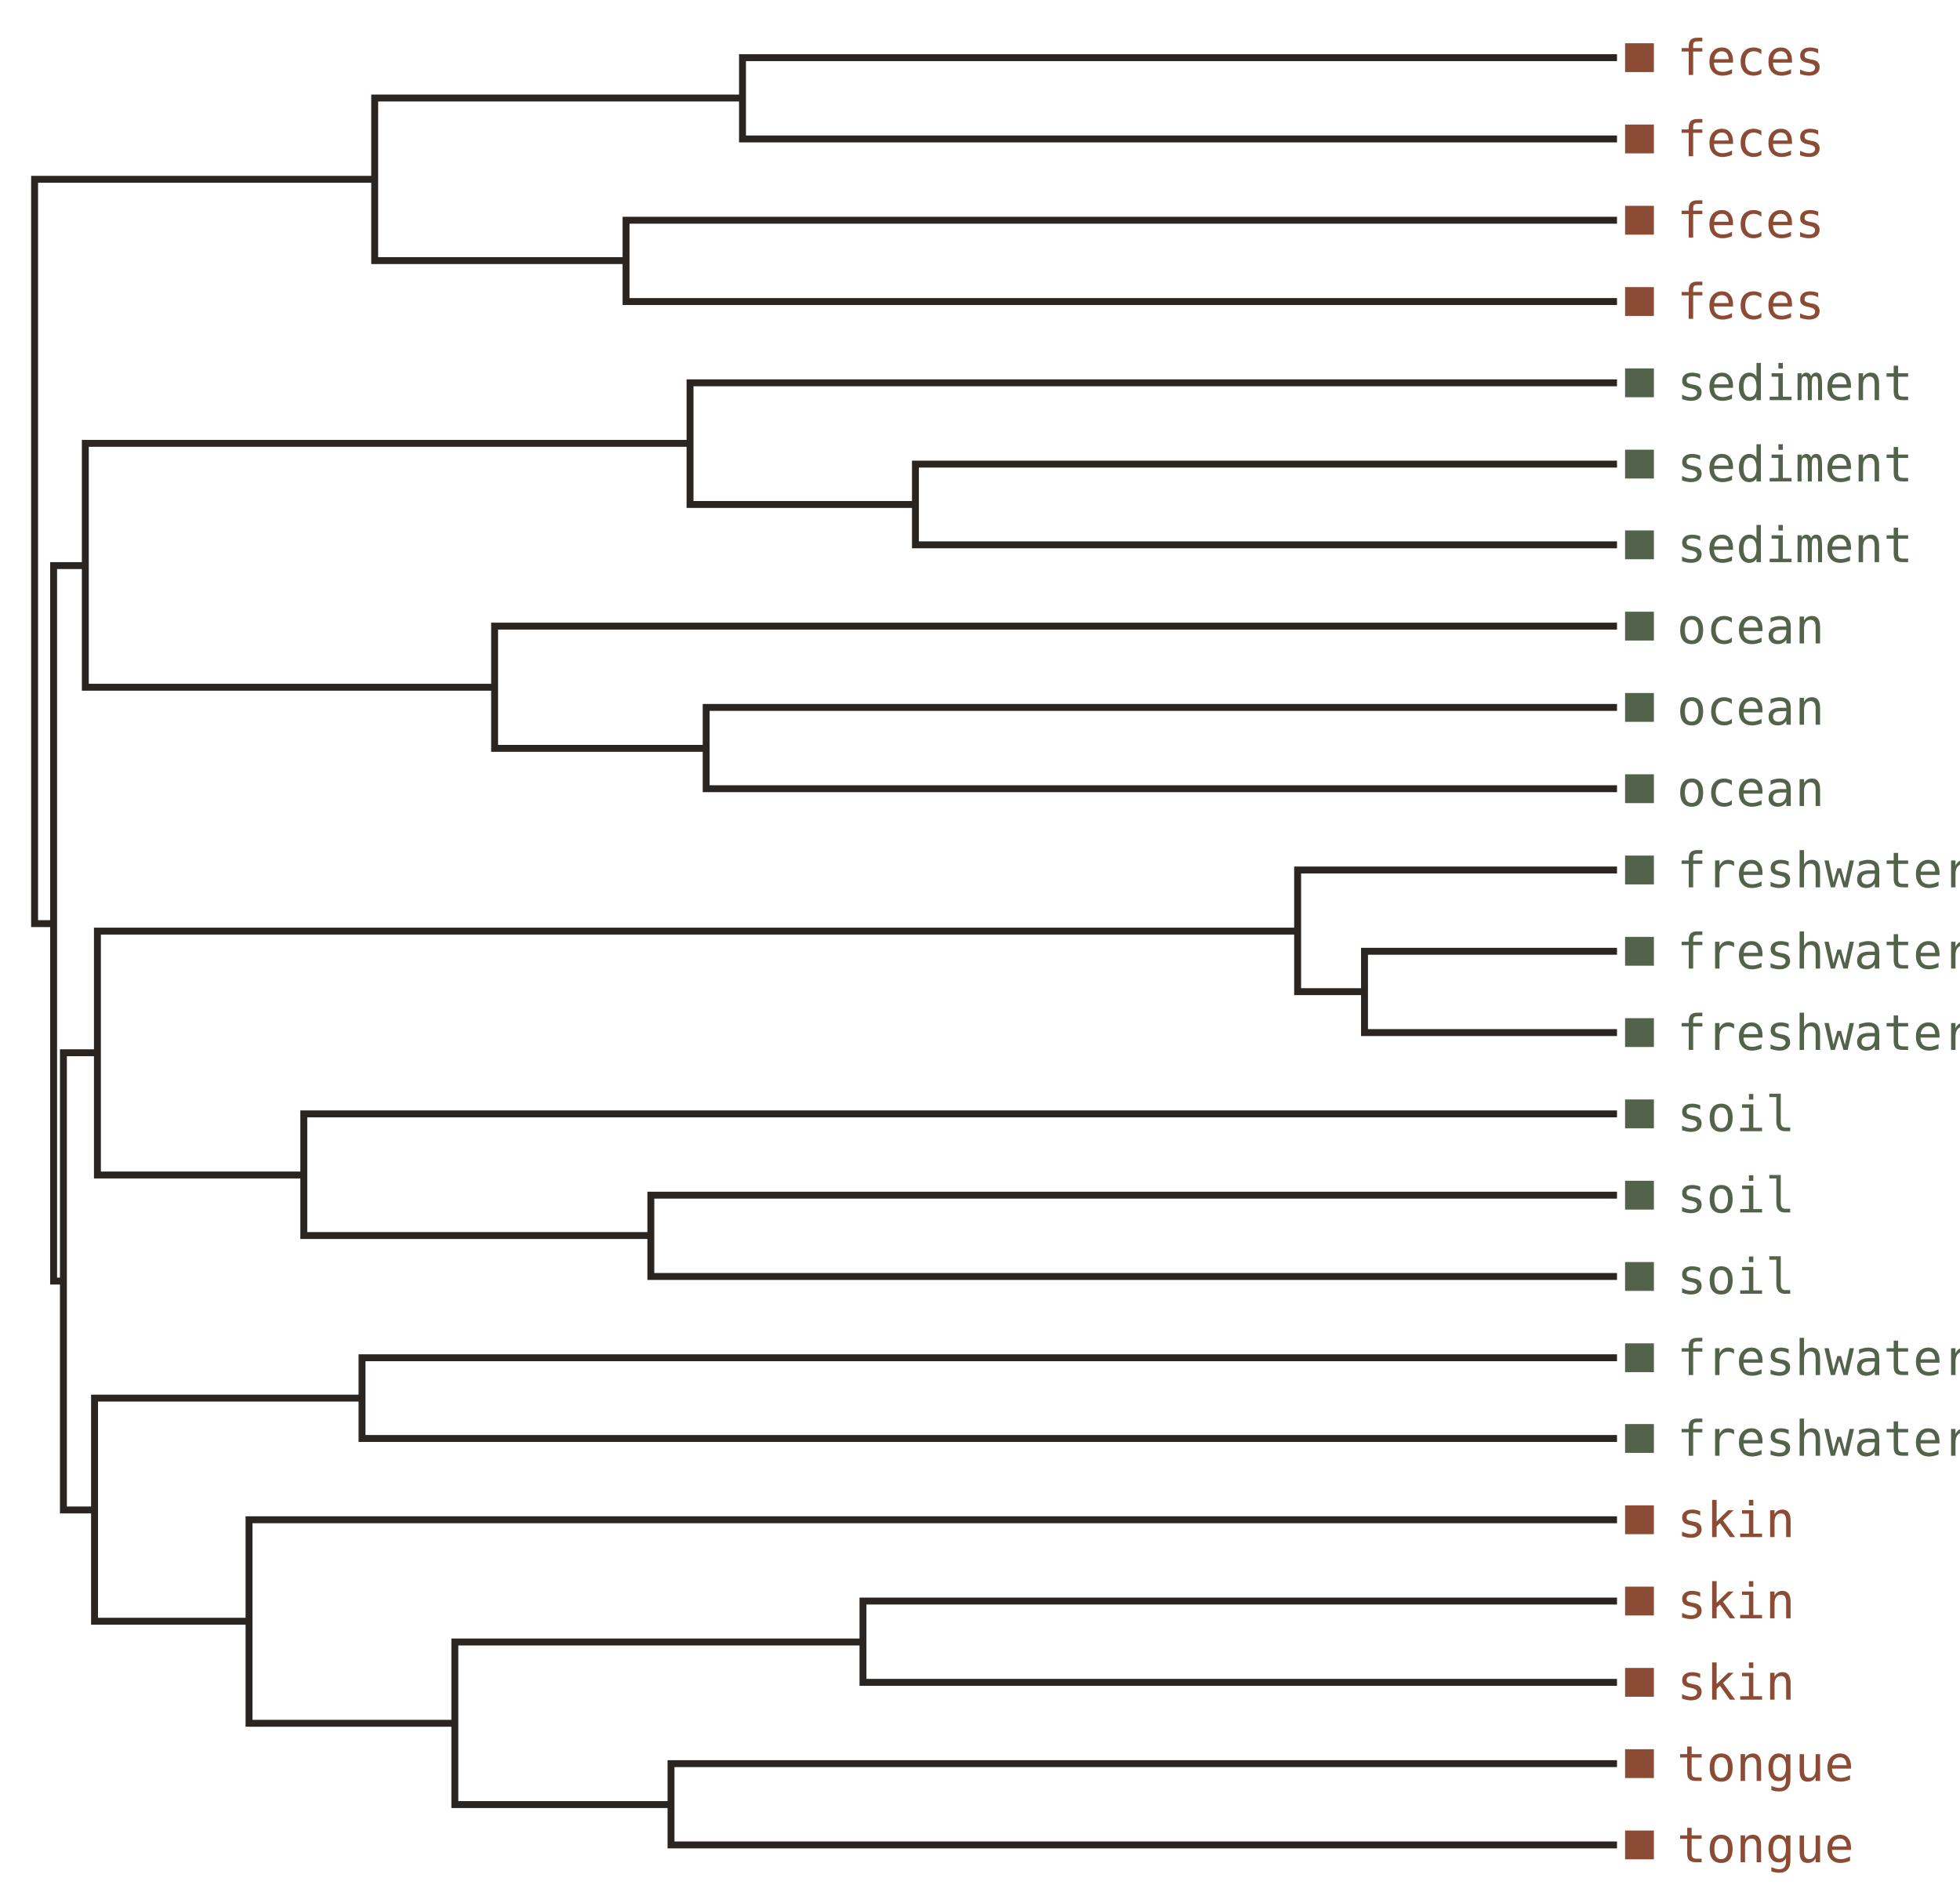
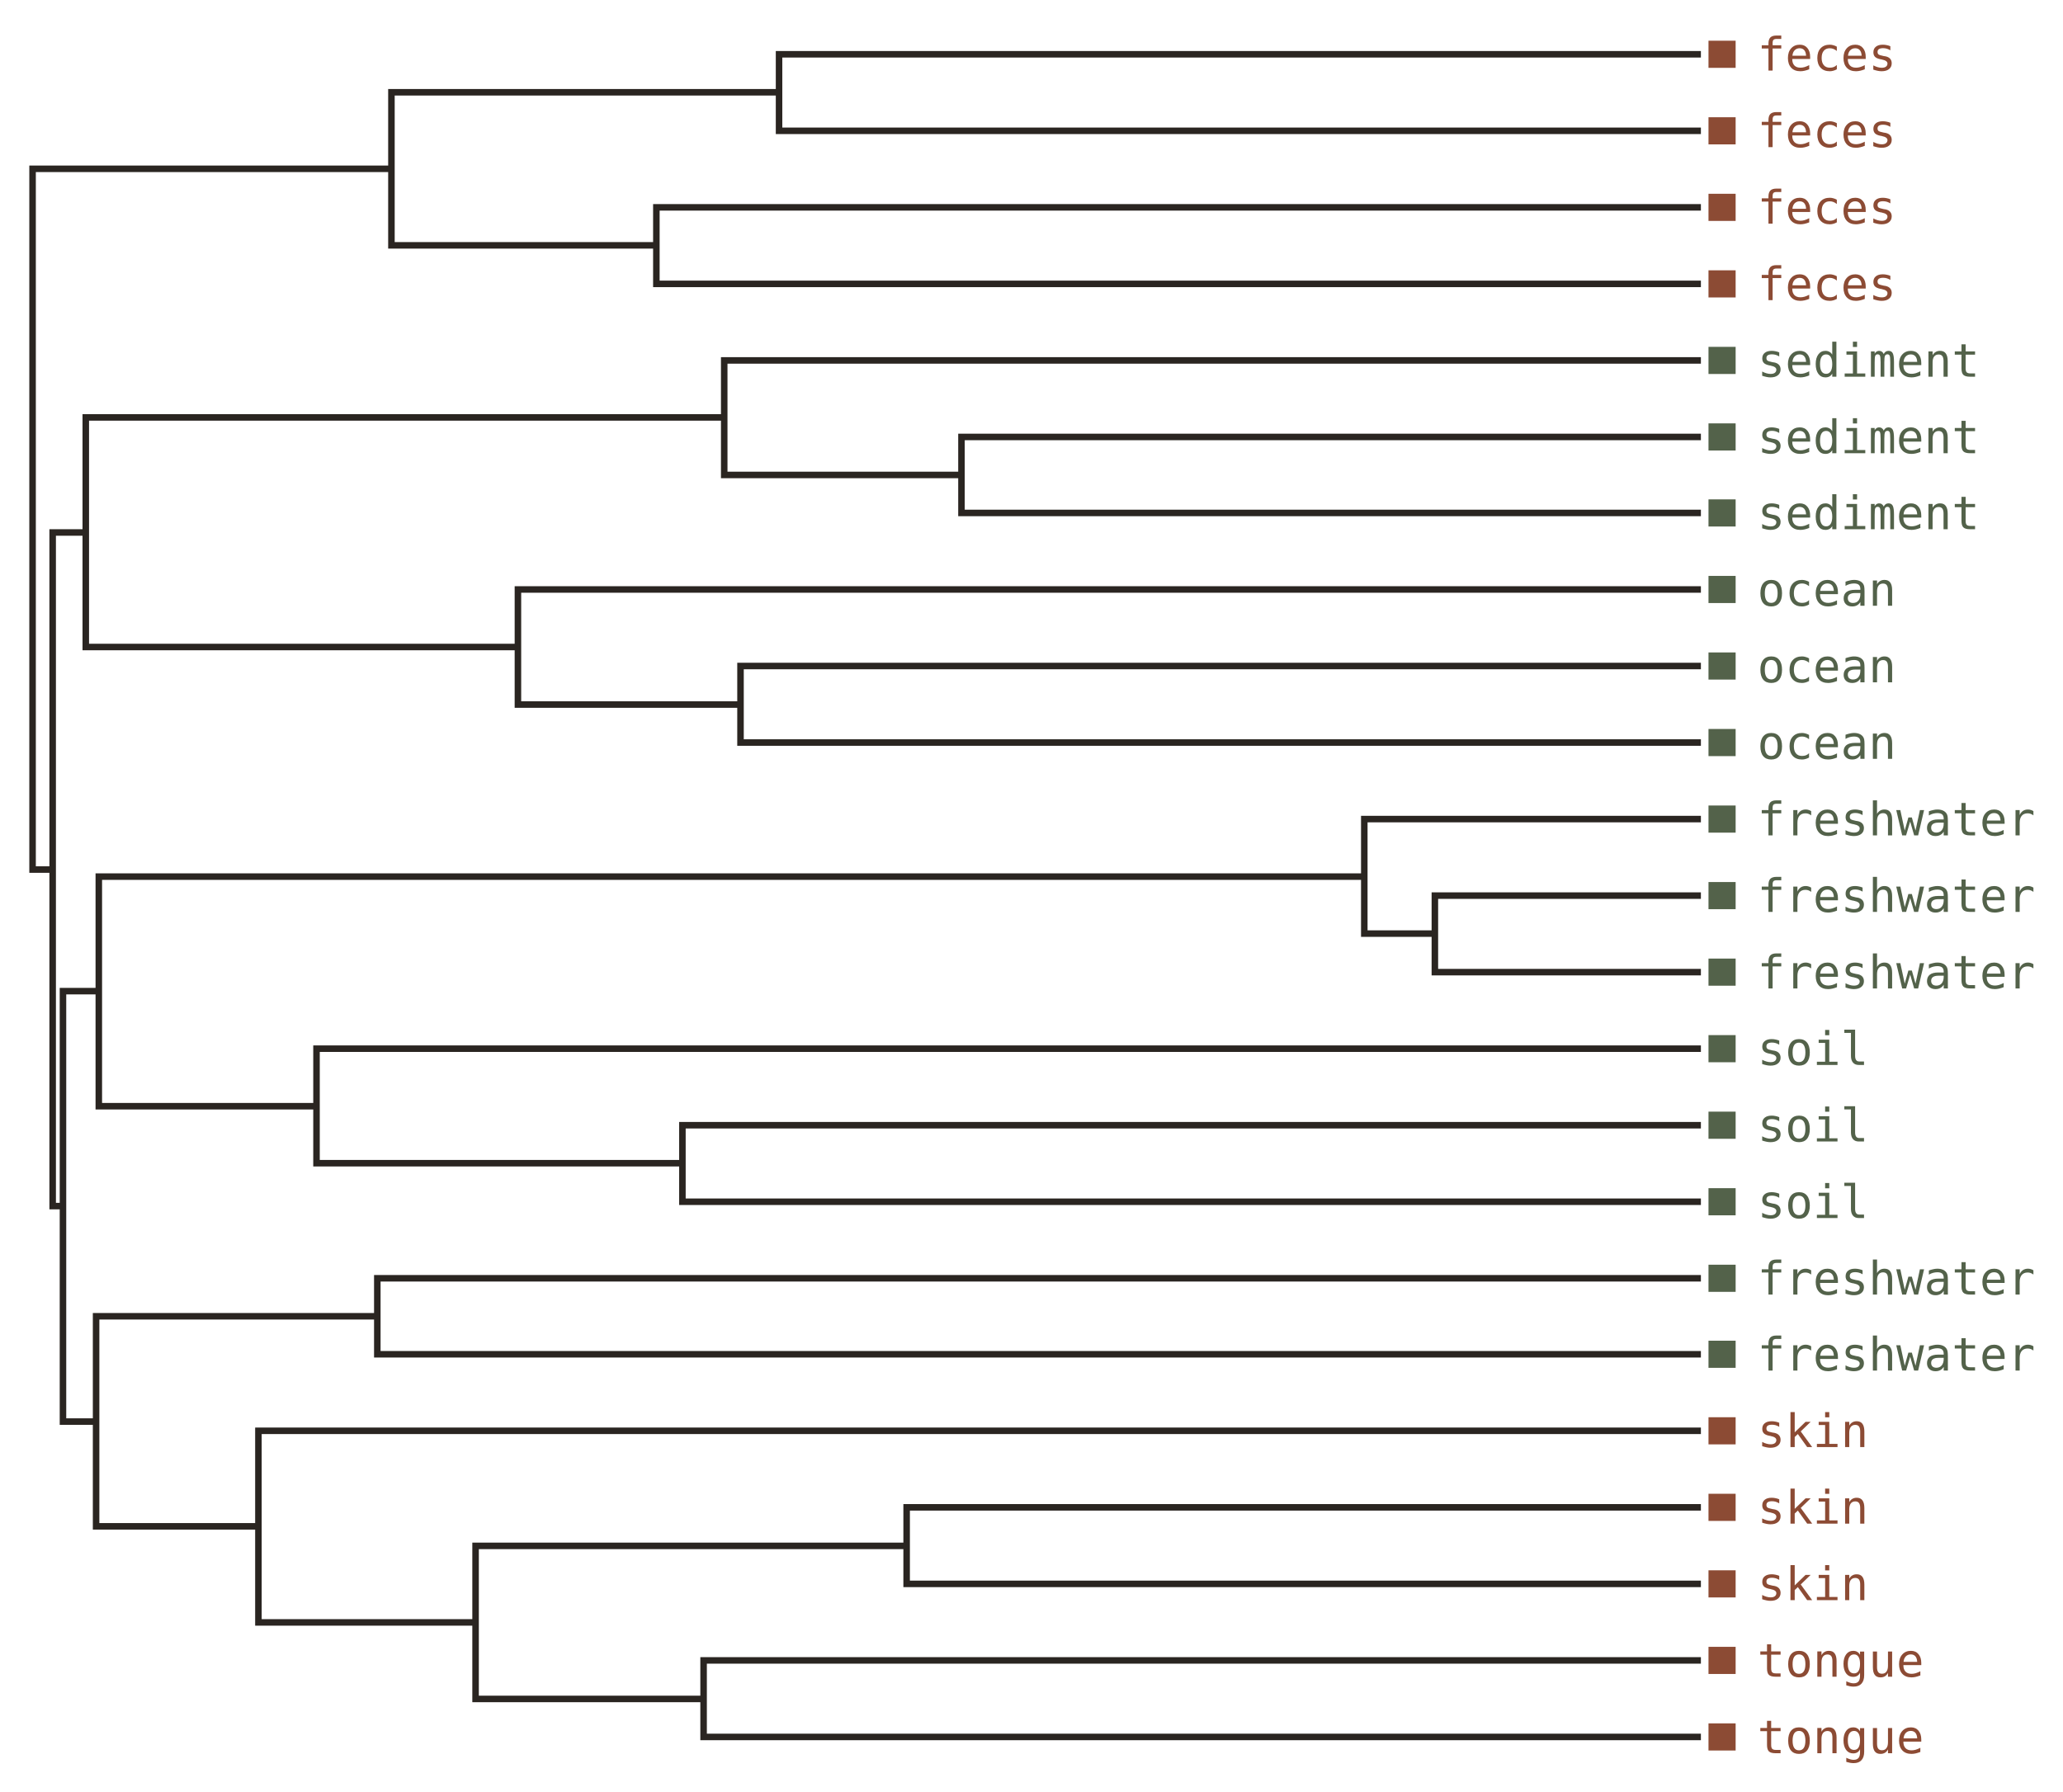
- <svg xmlns="http://www.w3.org/2000/svg" viewBox="0 0 340 330" role="img" aria-label="Dendrogram of 23 microbial communities from the Global Patterns dataset: host-associated samples (rust) cluster apart from free-living samples (green)">
-   <path d="M279.9 165.0H236.7M279.9 179.1H236.7M236.7 165.0V179.1M279.9 150.9H225.1M236.7 172.0H225.1M225.1 150.9V172.0M279.9 80.5H158.8M279.9 94.5H158.8M158.8 80.5V94.5M279.9 277.7H149.7M279.9 291.8H149.7M149.7 277.7V291.8M279.9 10.0H128.8M279.9 24.1H128.8M128.8 10.0V24.1M279.9 122.7H122.5M279.9 136.8H122.5M122.5 122.7V136.8M279.9 66.4H119.7M158.8 87.5H119.7M119.7 66.4V87.5M279.9 305.9H116.4M279.9 320.0H116.4M116.4 305.9V320.0M279.9 207.3H112.9M279.9 221.4H112.9M112.9 207.3V221.4M279.9 38.2H108.6M279.9 52.3H108.6M108.6 38.2V52.3M279.9 108.6H85.8M122.5 129.8H85.8M85.8 108.6V129.8M149.7 284.8H78.9M116.4 313.0H78.9M78.9 284.8V313.0M128.8 17.0H65.0M108.6 45.2H65.0M65.0 17.0V45.2M279.9 235.5H62.8M279.9 249.5H62.8M62.8 235.5V249.5M279.9 193.2H52.7M112.9 214.3H52.7M52.7 193.2V214.3M279.9 263.6H43.2M78.9 298.9H43.2M43.2 263.6V298.9M225.1 161.5H16.9M52.7 203.8H16.9M16.9 161.5V203.8M62.8 242.5H16.4M43.2 281.2H16.4M16.4 242.5V281.2M119.7 76.9H14.8M85.8 119.2H14.8M14.8 76.9V119.2M16.9 182.6H11.0M16.4 261.9H11.0M11.0 182.6V261.9M14.8 98.1H9.3M11.0 222.2H9.3M9.3 98.1V222.2M65.0 31.1H6.0M9.3 160.2H6.0M6.0 31.1V160.2" fill="none" stroke="#2A2521" stroke-width="1.2" stroke-linecap="square" />
+ <svg xmlns="http://www.w3.org/2000/svg" viewBox="0 0 380 330" role="img" aria-label="Dendrogram of 23 microbial communities from the Global Patterns dataset: host-associated samples (rust) cluster apart from free-living samples (green)">
+   <path d="M312.7 165.0H264.3M312.7 179.1H264.3M264.3 165.0V179.1M312.7 150.9H251.3M264.3 172.0H251.3M251.3 150.9V172.0M312.7 80.5H177.1M312.7 94.5H177.1M177.1 80.5V94.5M312.7 277.7H167.0M312.7 291.8H167.0M167.0 277.7V291.8M312.7 10.0H143.5M312.7 24.1H143.5M143.5 10.0V24.1M312.7 122.7H136.4M312.7 136.8H136.4M136.4 122.7V136.8M312.7 66.4H133.4M177.1 87.5H133.4M133.4 66.4V87.5M312.7 305.9H129.6M312.7 320.0H129.6M129.6 305.9V320.0M312.7 207.3H125.7M312.7 221.4H125.7M125.7 207.3V221.4M312.7 38.2H120.9M312.7 52.3H120.9M120.9 38.2V52.3M312.7 108.6H95.4M136.4 129.8H95.4M95.4 108.6V129.8M167.0 284.8H87.6M129.6 313.0H87.6M87.6 284.8V313.0M143.5 17.0H72.1M120.9 45.2H72.1M72.1 17.0V45.2M312.7 235.5H69.5M312.7 249.5H69.5M69.5 235.5V249.5M312.7 193.2H58.3M125.7 214.3H58.3M58.3 193.2V214.3M312.7 263.6H47.6M87.6 298.9H47.6M47.6 263.6V298.9M251.3 161.5H18.2M58.3 203.8H18.2M18.2 161.5V203.8M69.5 242.5H17.7M47.6 281.2H17.7M17.7 242.5V281.2M133.4 76.9H15.8M95.4 119.2H15.8M15.8 76.9V119.2M18.2 182.6H11.6M17.7 261.9H11.6M11.6 182.6V261.9M15.8 98.1H9.7M11.6 222.2H9.7M9.7 98.1V222.2M72.1 31.1H6.0M9.7 160.2H6.0M6.0 31.1V160.2" fill="none" stroke="#2A2521" stroke-width="1.2" stroke-linecap="square" />
  <g font-family="ui-monospace,Menlo,Consolas,monospace" font-size="8.5">
-     <rect x="281.9" y="7.5" width="5" height="5" fill="#8C4B34" />
-     <text x="290.9" y="13.0" fill="#8C4B34">feces</text>
-     <rect x="281.9" y="21.6" width="5" height="5" fill="#8C4B34" />
-     <text x="290.9" y="27.1" fill="#8C4B34">feces</text>
-     <rect x="281.9" y="35.7" width="5" height="5" fill="#8C4B34" />
-     <text x="290.9" y="41.2" fill="#8C4B34">feces</text>
-     <rect x="281.9" y="49.8" width="5" height="5" fill="#8C4B34" />
-     <text x="290.9" y="55.3" fill="#8C4B34">feces</text>
-     <rect x="281.9" y="63.9" width="5" height="5" fill="#53624A" />
-     <text x="290.9" y="69.4" fill="#53624A">sediment</text>
-     <rect x="281.9" y="78.0" width="5" height="5" fill="#53624A" />
-     <text x="290.9" y="83.5" fill="#53624A">sediment</text>
-     <rect x="281.9" y="92.0" width="5" height="5" fill="#53624A" />
-     <text x="290.9" y="97.5" fill="#53624A">sediment</text>
-     <rect x="281.9" y="106.1" width="5" height="5" fill="#53624A" />
-     <text x="290.9" y="111.6" fill="#53624A">ocean</text>
-     <rect x="281.9" y="120.2" width="5" height="5" fill="#53624A" />
-     <text x="290.9" y="125.7" fill="#53624A">ocean</text>
-     <rect x="281.9" y="134.3" width="5" height="5" fill="#53624A" />
-     <text x="290.9" y="139.8" fill="#53624A">ocean</text>
-     <rect x="281.9" y="148.4" width="5" height="5" fill="#53624A" />
-     <text x="290.9" y="153.9" fill="#53624A">freshwater</text>
-     <rect x="281.9" y="162.5" width="5" height="5" fill="#53624A" />
-     <text x="290.9" y="168.0" fill="#53624A">freshwater</text>
-     <rect x="281.9" y="176.6" width="5" height="5" fill="#53624A" />
-     <text x="290.9" y="182.1" fill="#53624A">freshwater</text>
-     <rect x="281.9" y="190.7" width="5" height="5" fill="#53624A" />
-     <text x="290.9" y="196.2" fill="#53624A">soil</text>
-     <rect x="281.9" y="204.8" width="5" height="5" fill="#53624A" />
-     <text x="290.9" y="210.3" fill="#53624A">soil</text>
-     <rect x="281.9" y="218.9" width="5" height="5" fill="#53624A" />
-     <text x="290.9" y="224.4" fill="#53624A">soil</text>
-     <rect x="281.9" y="233.0" width="5" height="5" fill="#53624A" />
-     <text x="290.9" y="238.5" fill="#53624A">freshwater</text>
-     <rect x="281.9" y="247.0" width="5" height="5" fill="#53624A" />
-     <text x="290.9" y="252.5" fill="#53624A">freshwater</text>
-     <rect x="281.9" y="261.1" width="5" height="5" fill="#8C4B34" />
-     <text x="290.9" y="266.6" fill="#8C4B34">skin</text>
-     <rect x="281.9" y="275.2" width="5" height="5" fill="#8C4B34" />
-     <text x="290.9" y="280.7" fill="#8C4B34">skin</text>
-     <rect x="281.9" y="289.3" width="5" height="5" fill="#8C4B34" />
-     <text x="290.9" y="294.8" fill="#8C4B34">skin</text>
-     <rect x="281.9" y="303.4" width="5" height="5" fill="#8C4B34" />
-     <text x="290.9" y="308.9" fill="#8C4B34">tongue</text>
-     <rect x="281.9" y="317.5" width="5" height="5" fill="#8C4B34" />
-     <text x="290.9" y="323.0" fill="#8C4B34">tongue</text>
+     <rect x="314.7" y="7.5" width="5" height="5" fill="#8C4B34" />
+     <text x="323.7" y="13.0" fill="#8C4B34">feces</text>
+     <rect x="314.7" y="21.6" width="5" height="5" fill="#8C4B34" />
+     <text x="323.7" y="27.1" fill="#8C4B34">feces</text>
+     <rect x="314.7" y="35.7" width="5" height="5" fill="#8C4B34" />
+     <text x="323.7" y="41.2" fill="#8C4B34">feces</text>
+     <rect x="314.7" y="49.8" width="5" height="5" fill="#8C4B34" />
+     <text x="323.7" y="55.3" fill="#8C4B34">feces</text>
+     <rect x="314.7" y="63.9" width="5" height="5" fill="#53624A" />
+     <text x="323.7" y="69.4" fill="#53624A">sediment</text>
+     <rect x="314.7" y="78.0" width="5" height="5" fill="#53624A" />
+     <text x="323.7" y="83.5" fill="#53624A">sediment</text>
+     <rect x="314.7" y="92.0" width="5" height="5" fill="#53624A" />
+     <text x="323.7" y="97.5" fill="#53624A">sediment</text>
+     <rect x="314.7" y="106.1" width="5" height="5" fill="#53624A" />
+     <text x="323.7" y="111.6" fill="#53624A">ocean</text>
+     <rect x="314.7" y="120.2" width="5" height="5" fill="#53624A" />
+     <text x="323.7" y="125.7" fill="#53624A">ocean</text>
+     <rect x="314.7" y="134.3" width="5" height="5" fill="#53624A" />
+     <text x="323.7" y="139.8" fill="#53624A">ocean</text>
+     <rect x="314.7" y="148.4" width="5" height="5" fill="#53624A" />
+     <text x="323.7" y="153.9" fill="#53624A">freshwater</text>
+     <rect x="314.7" y="162.5" width="5" height="5" fill="#53624A" />
+     <text x="323.7" y="168.0" fill="#53624A">freshwater</text>
+     <rect x="314.7" y="176.6" width="5" height="5" fill="#53624A" />
+     <text x="323.7" y="182.1" fill="#53624A">freshwater</text>
+     <rect x="314.7" y="190.7" width="5" height="5" fill="#53624A" />
+     <text x="323.7" y="196.2" fill="#53624A">soil</text>
+     <rect x="314.7" y="204.8" width="5" height="5" fill="#53624A" />
+     <text x="323.7" y="210.3" fill="#53624A">soil</text>
+     <rect x="314.7" y="218.9" width="5" height="5" fill="#53624A" />
+     <text x="323.7" y="224.4" fill="#53624A">soil</text>
+     <rect x="314.7" y="233.0" width="5" height="5" fill="#53624A" />
+     <text x="323.7" y="238.5" fill="#53624A">freshwater</text>
+     <rect x="314.7" y="247.0" width="5" height="5" fill="#53624A" />
+     <text x="323.7" y="252.5" fill="#53624A">freshwater</text>
+     <rect x="314.7" y="261.1" width="5" height="5" fill="#8C4B34" />
+     <text x="323.7" y="266.6" fill="#8C4B34">skin</text>
+     <rect x="314.7" y="275.2" width="5" height="5" fill="#8C4B34" />
+     <text x="323.7" y="280.7" fill="#8C4B34">skin</text>
+     <rect x="314.7" y="289.3" width="5" height="5" fill="#8C4B34" />
+     <text x="323.7" y="294.8" fill="#8C4B34">skin</text>
+     <rect x="314.7" y="303.4" width="5" height="5" fill="#8C4B34" />
+     <text x="323.7" y="308.9" fill="#8C4B34">tongue</text>
+     <rect x="314.7" y="317.5" width="5" height="5" fill="#8C4B34" />
+     <text x="323.7" y="323.0" fill="#8C4B34">tongue</text>
  </g>
</svg>
